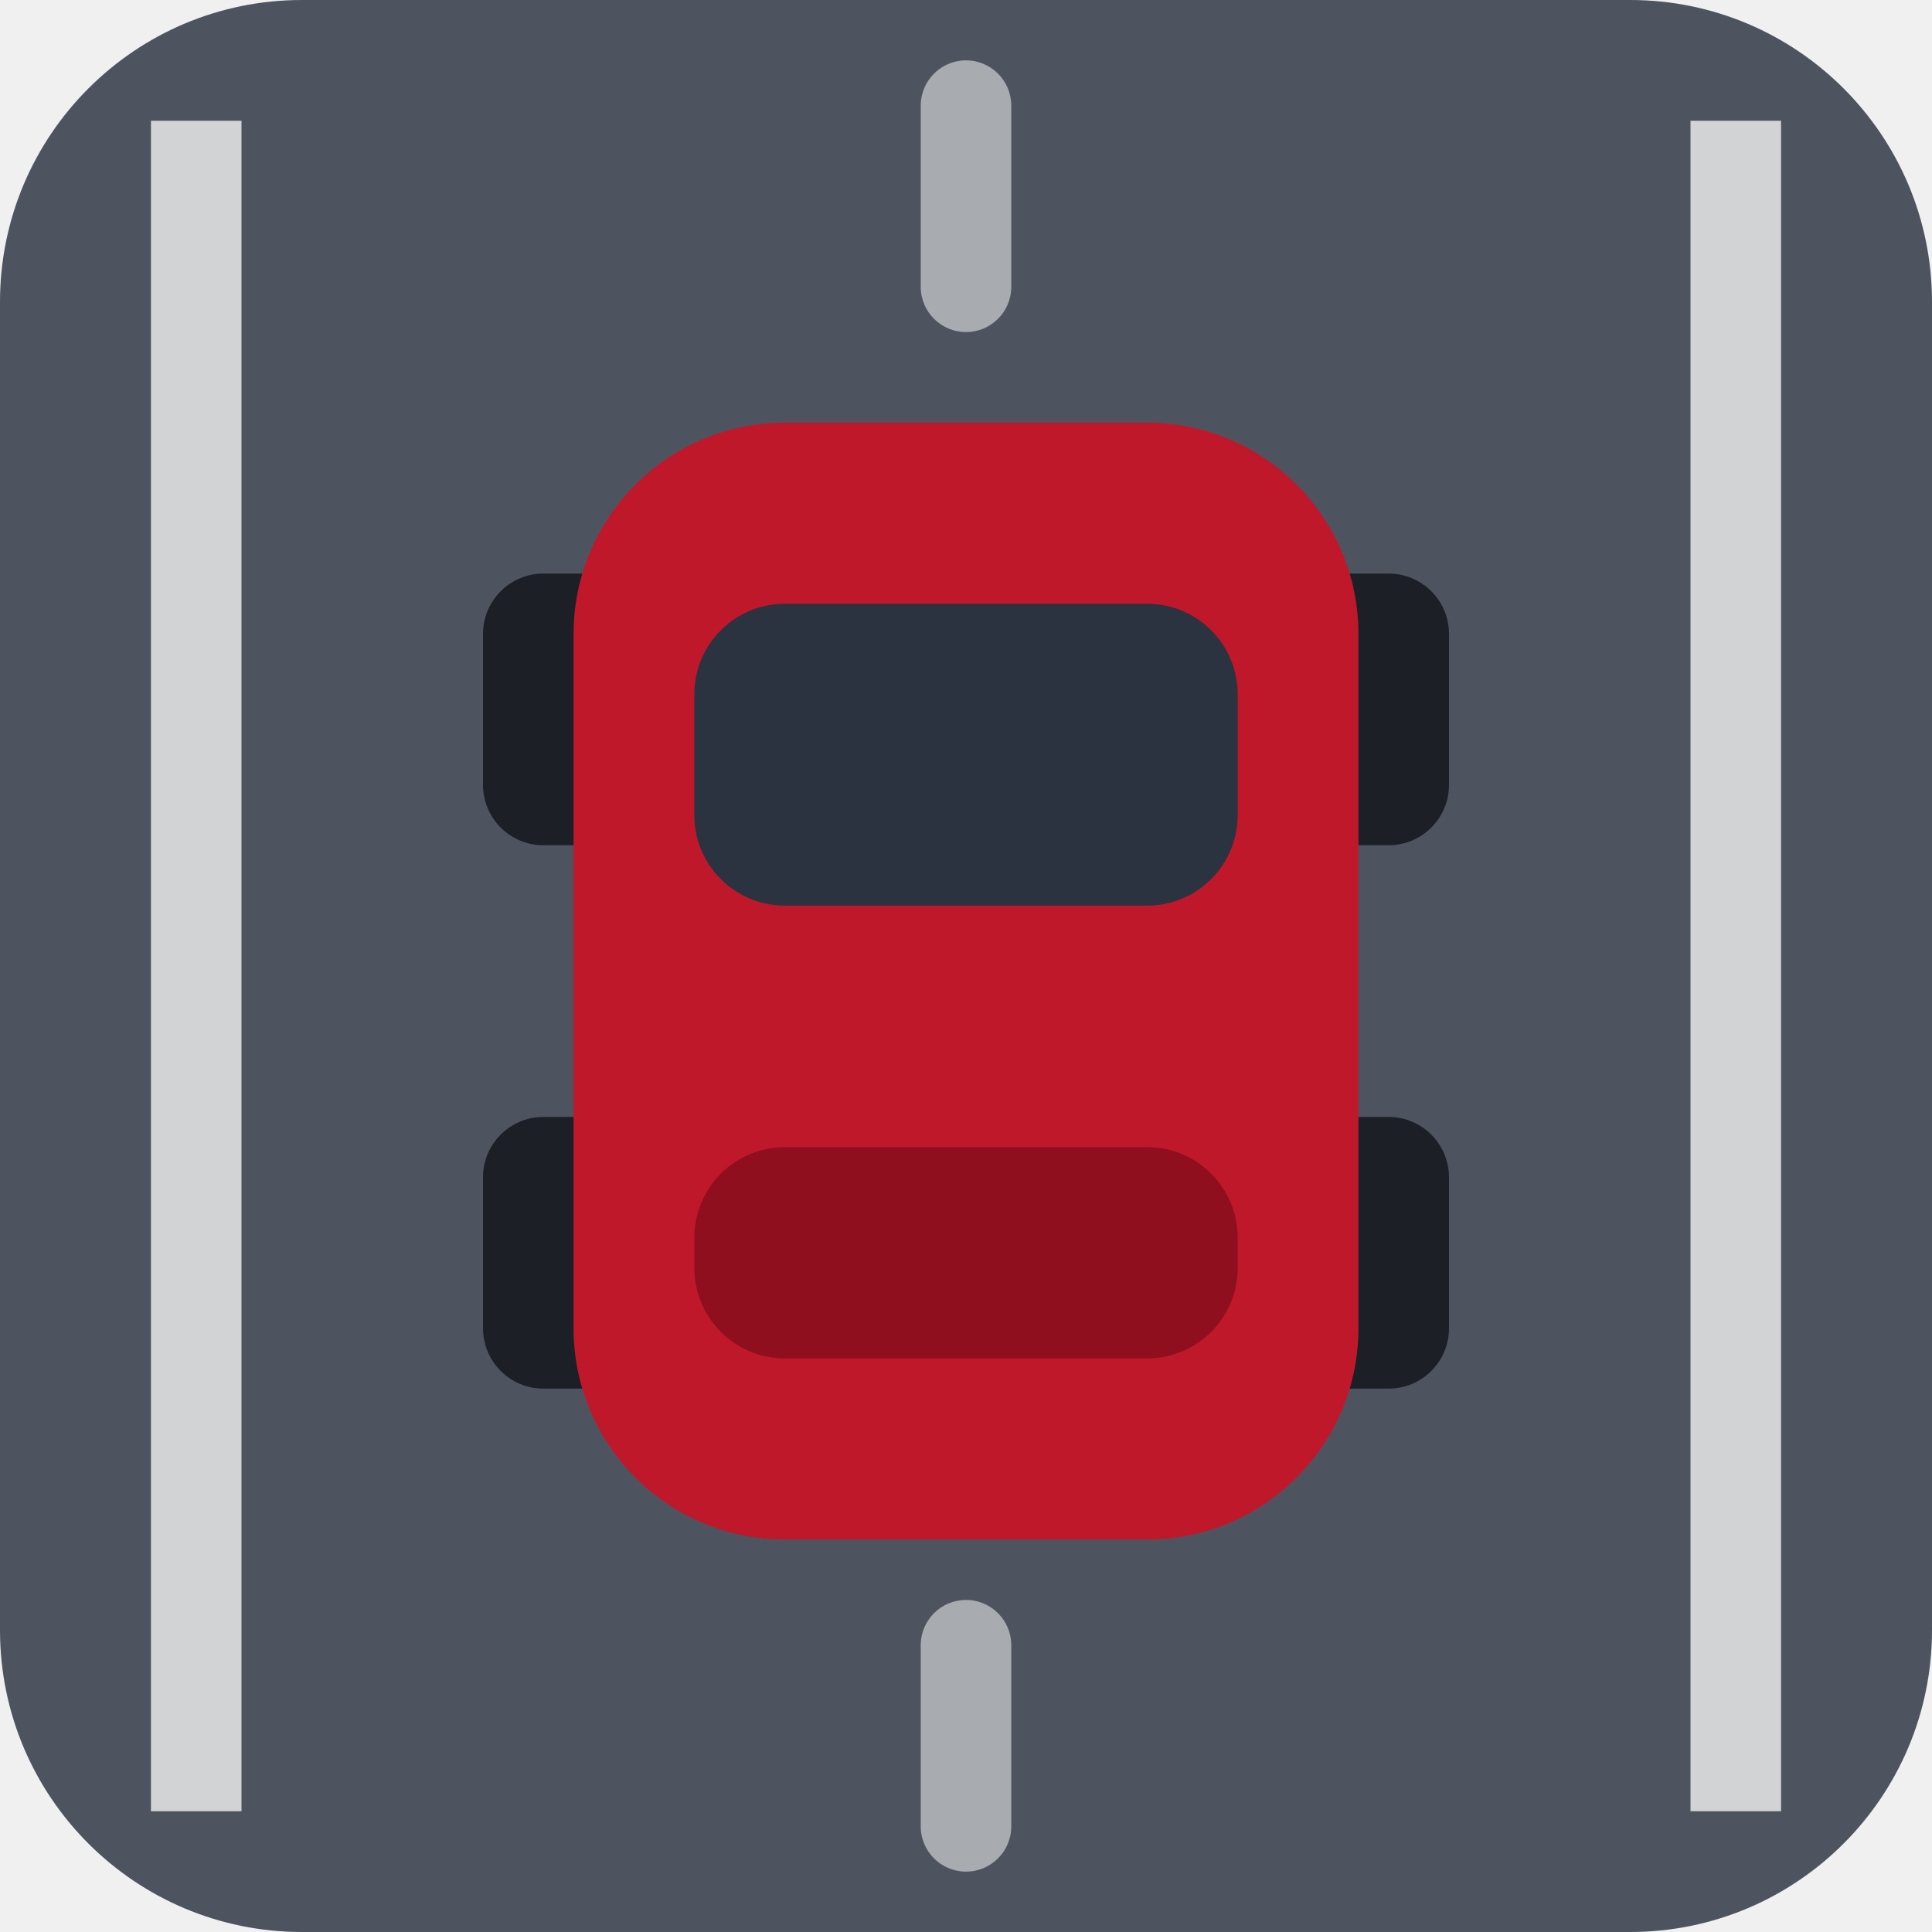
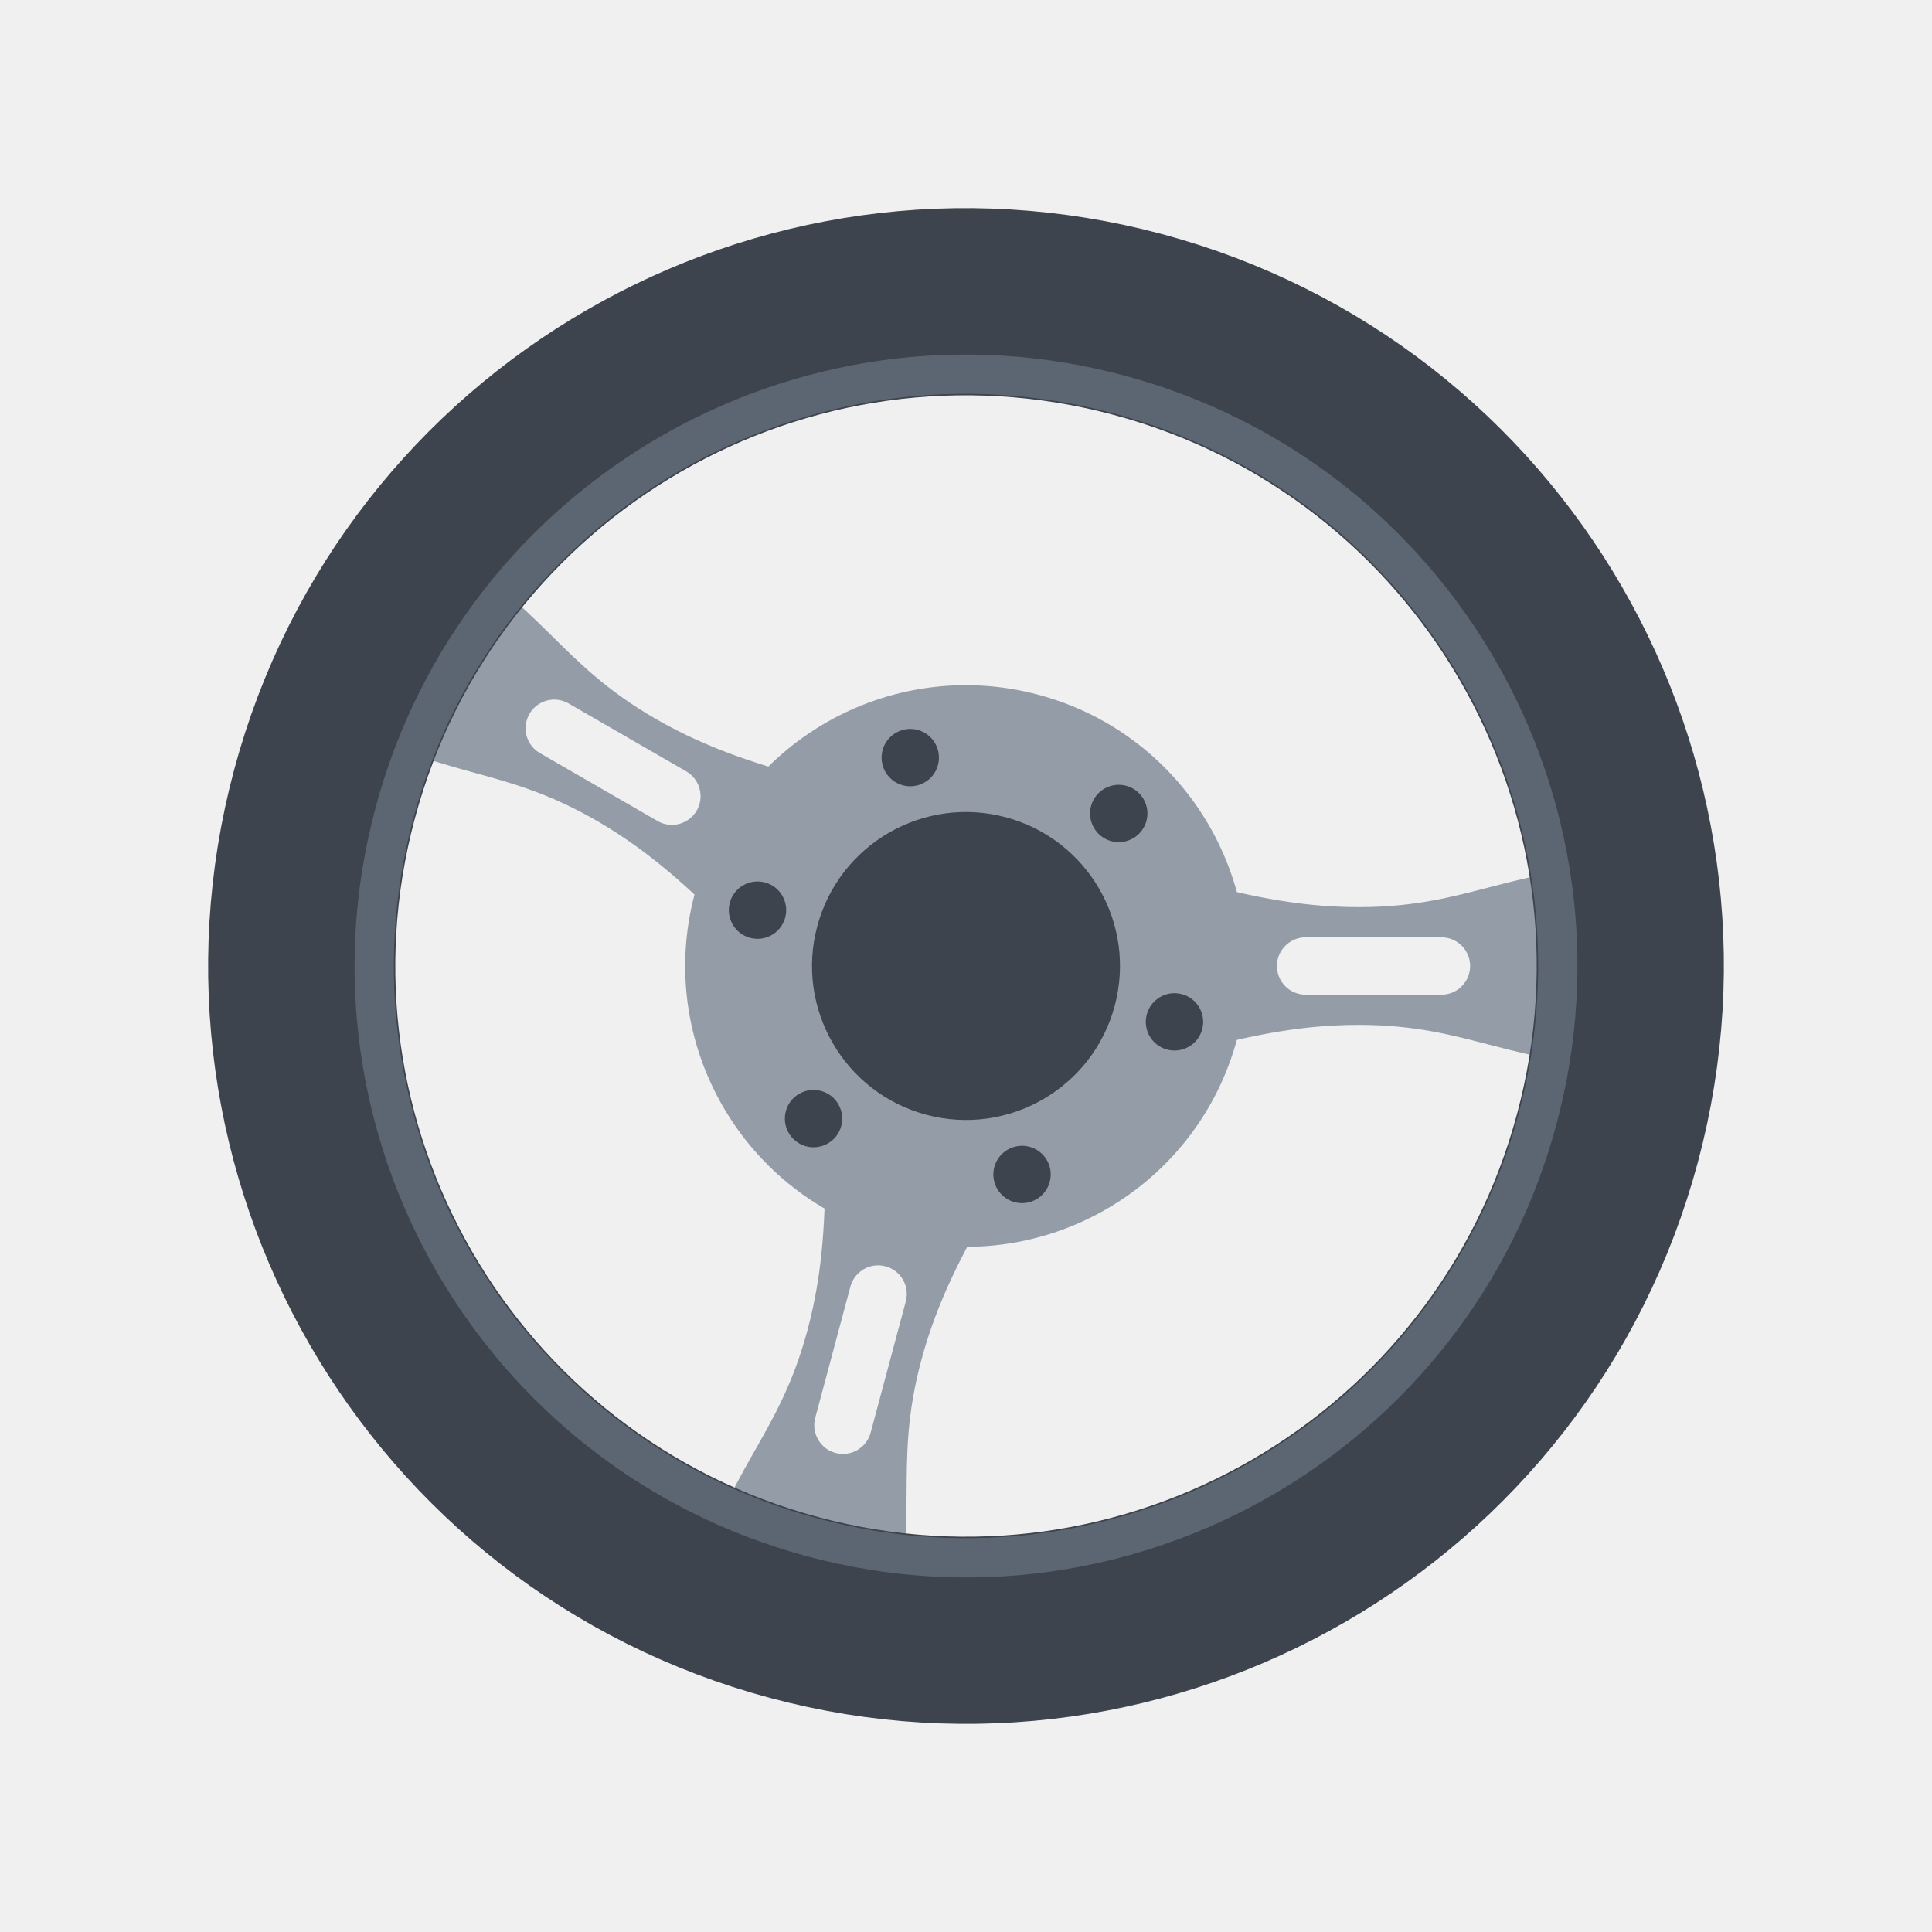
<svg xmlns="http://www.w3.org/2000/svg" viewBox="0 0 64 64" width="64" height="64">
-   <rect width="64" height="64" rx="10" fill="#4d5460" />
-   <g fill="#f2f2f2" opacity=".55">
-     <rect x="30.5" y="2" width="3" height="9" rx="1.5" />
-     <rect x="30.5" y="53" width="3" height="9" rx="1.5" />
-   </g>
-   <g fill="#f2f2f2" opacity=".8">
-     <rect x="5" y="4" width="3" height="56" />
-     <rect x="56" y="4" width="3" height="56" />
-   </g>
-   <g>
-     <rect x="16" y="19" width="7" height="9" rx="2" fill="#1c1f26" />
-     <rect x="41" y="19" width="7" height="9" rx="2" fill="#1c1f26" />
-     <rect x="16" y="37" width="7" height="9" rx="2" fill="#1c1f26" />
-     <rect x="41" y="37" width="7" height="9" rx="2" fill="#1c1f26" />
-     <rect x="19" y="14" width="26" height="37" rx="7" fill="#c0182b" />
-     <rect x="23" y="20" width="18" height="10" rx="3" fill="#2b3240" />
-     <rect x="23" y="38" width="18" height="7" rx="3" fill="#8f0f1e" />
+   <defs>
+     <path id="drive-spoke" d="M28.30 34.50C28.30 37.90 30.05 40.80 30.05 45.00C30.05 48.80 28.65 50.00 28.65 54.60L35.35 54.60C35.35 50.00 33.95 48.80 33.95 45.00C33.95 40.80 35.70 37.90 35.70 34.50Z" />
+     <rect id="drive-slot" x="31.05" y="42.30" width="1.90" height="6.40" rx=".95" fill="#000" />
+     <mask id="drive-drill">
+       <rect width="64" height="64" fill="#fff" />
+       <use href="#drive-slot" />
+       <use href="#drive-slot" transform="rotate(105 32 32)" />
+       <use href="#drive-slot" transform="rotate(-105 32 32)" />
+     </mask>
+   </defs>
+   <g transform="rotate(15 32 32)">
+     <g fill="#949ca8" mask="url(#drive-drill)">
+       <use href="#drive-spoke" />
+       <use href="#drive-spoke" transform="rotate(105 32 32)" />
+       <use href="#drive-spoke" transform="rotate(-105 32 32)" />
+     </g>
+     <circle cx="32" cy="32" r="22" fill="none" stroke="#3d444d" stroke-width="6.2" />
+     <circle cx="32" cy="32" r="19.6" fill="none" stroke="#5c6672" stroke-width="1.3" />
+     <circle cx="32" cy="32" r="9.3" fill="#949ca8" />
+     <circle cx="32" cy="32" r="5.1" fill="#3d444d" />
+     <g fill="#3d444d">
+       <circle cx="35.58" cy="25.81" r=".95" />
+       <circle cx="39.15" cy="32.00" r=".95" />
+       <circle cx="35.58" cy="38.19" r=".95" />
+       <circle cx="28.43" cy="38.19" r=".95" />
+       <circle cx="24.85" cy="32.00" r=".95" />
+       <circle cx="28.43" cy="25.81" r=".95" />
+     </g>
  </g>
</svg>
